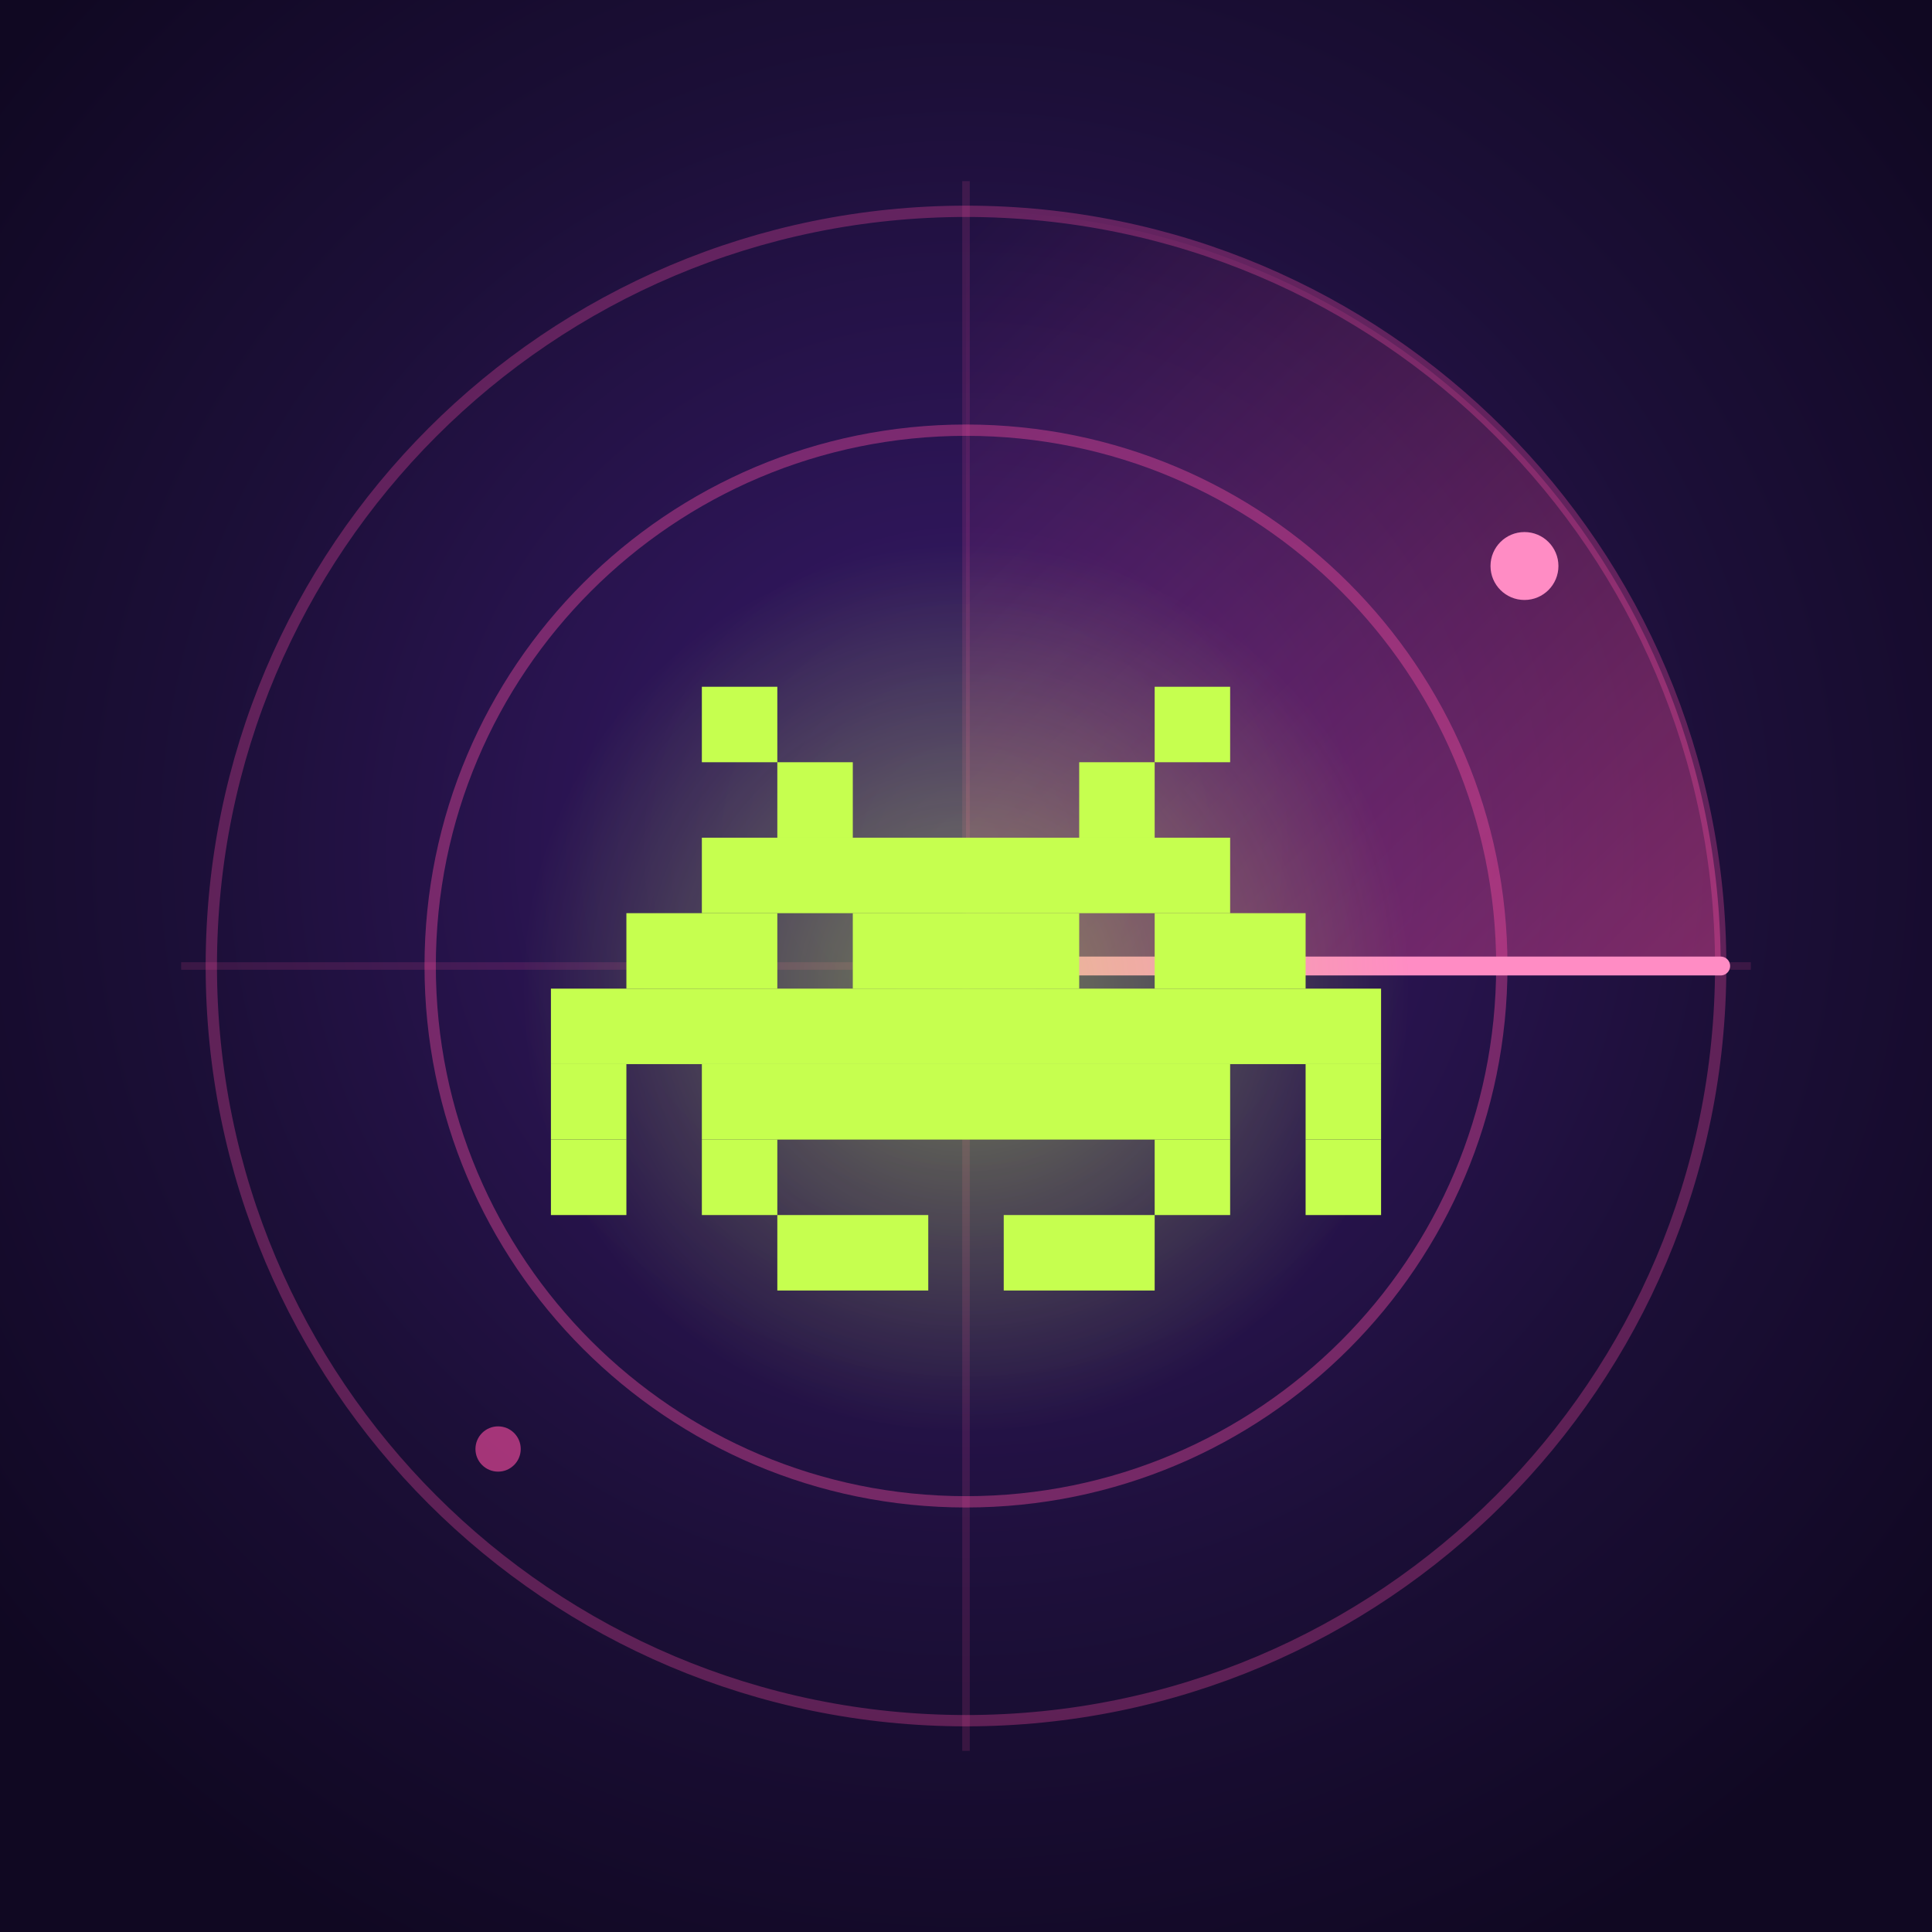
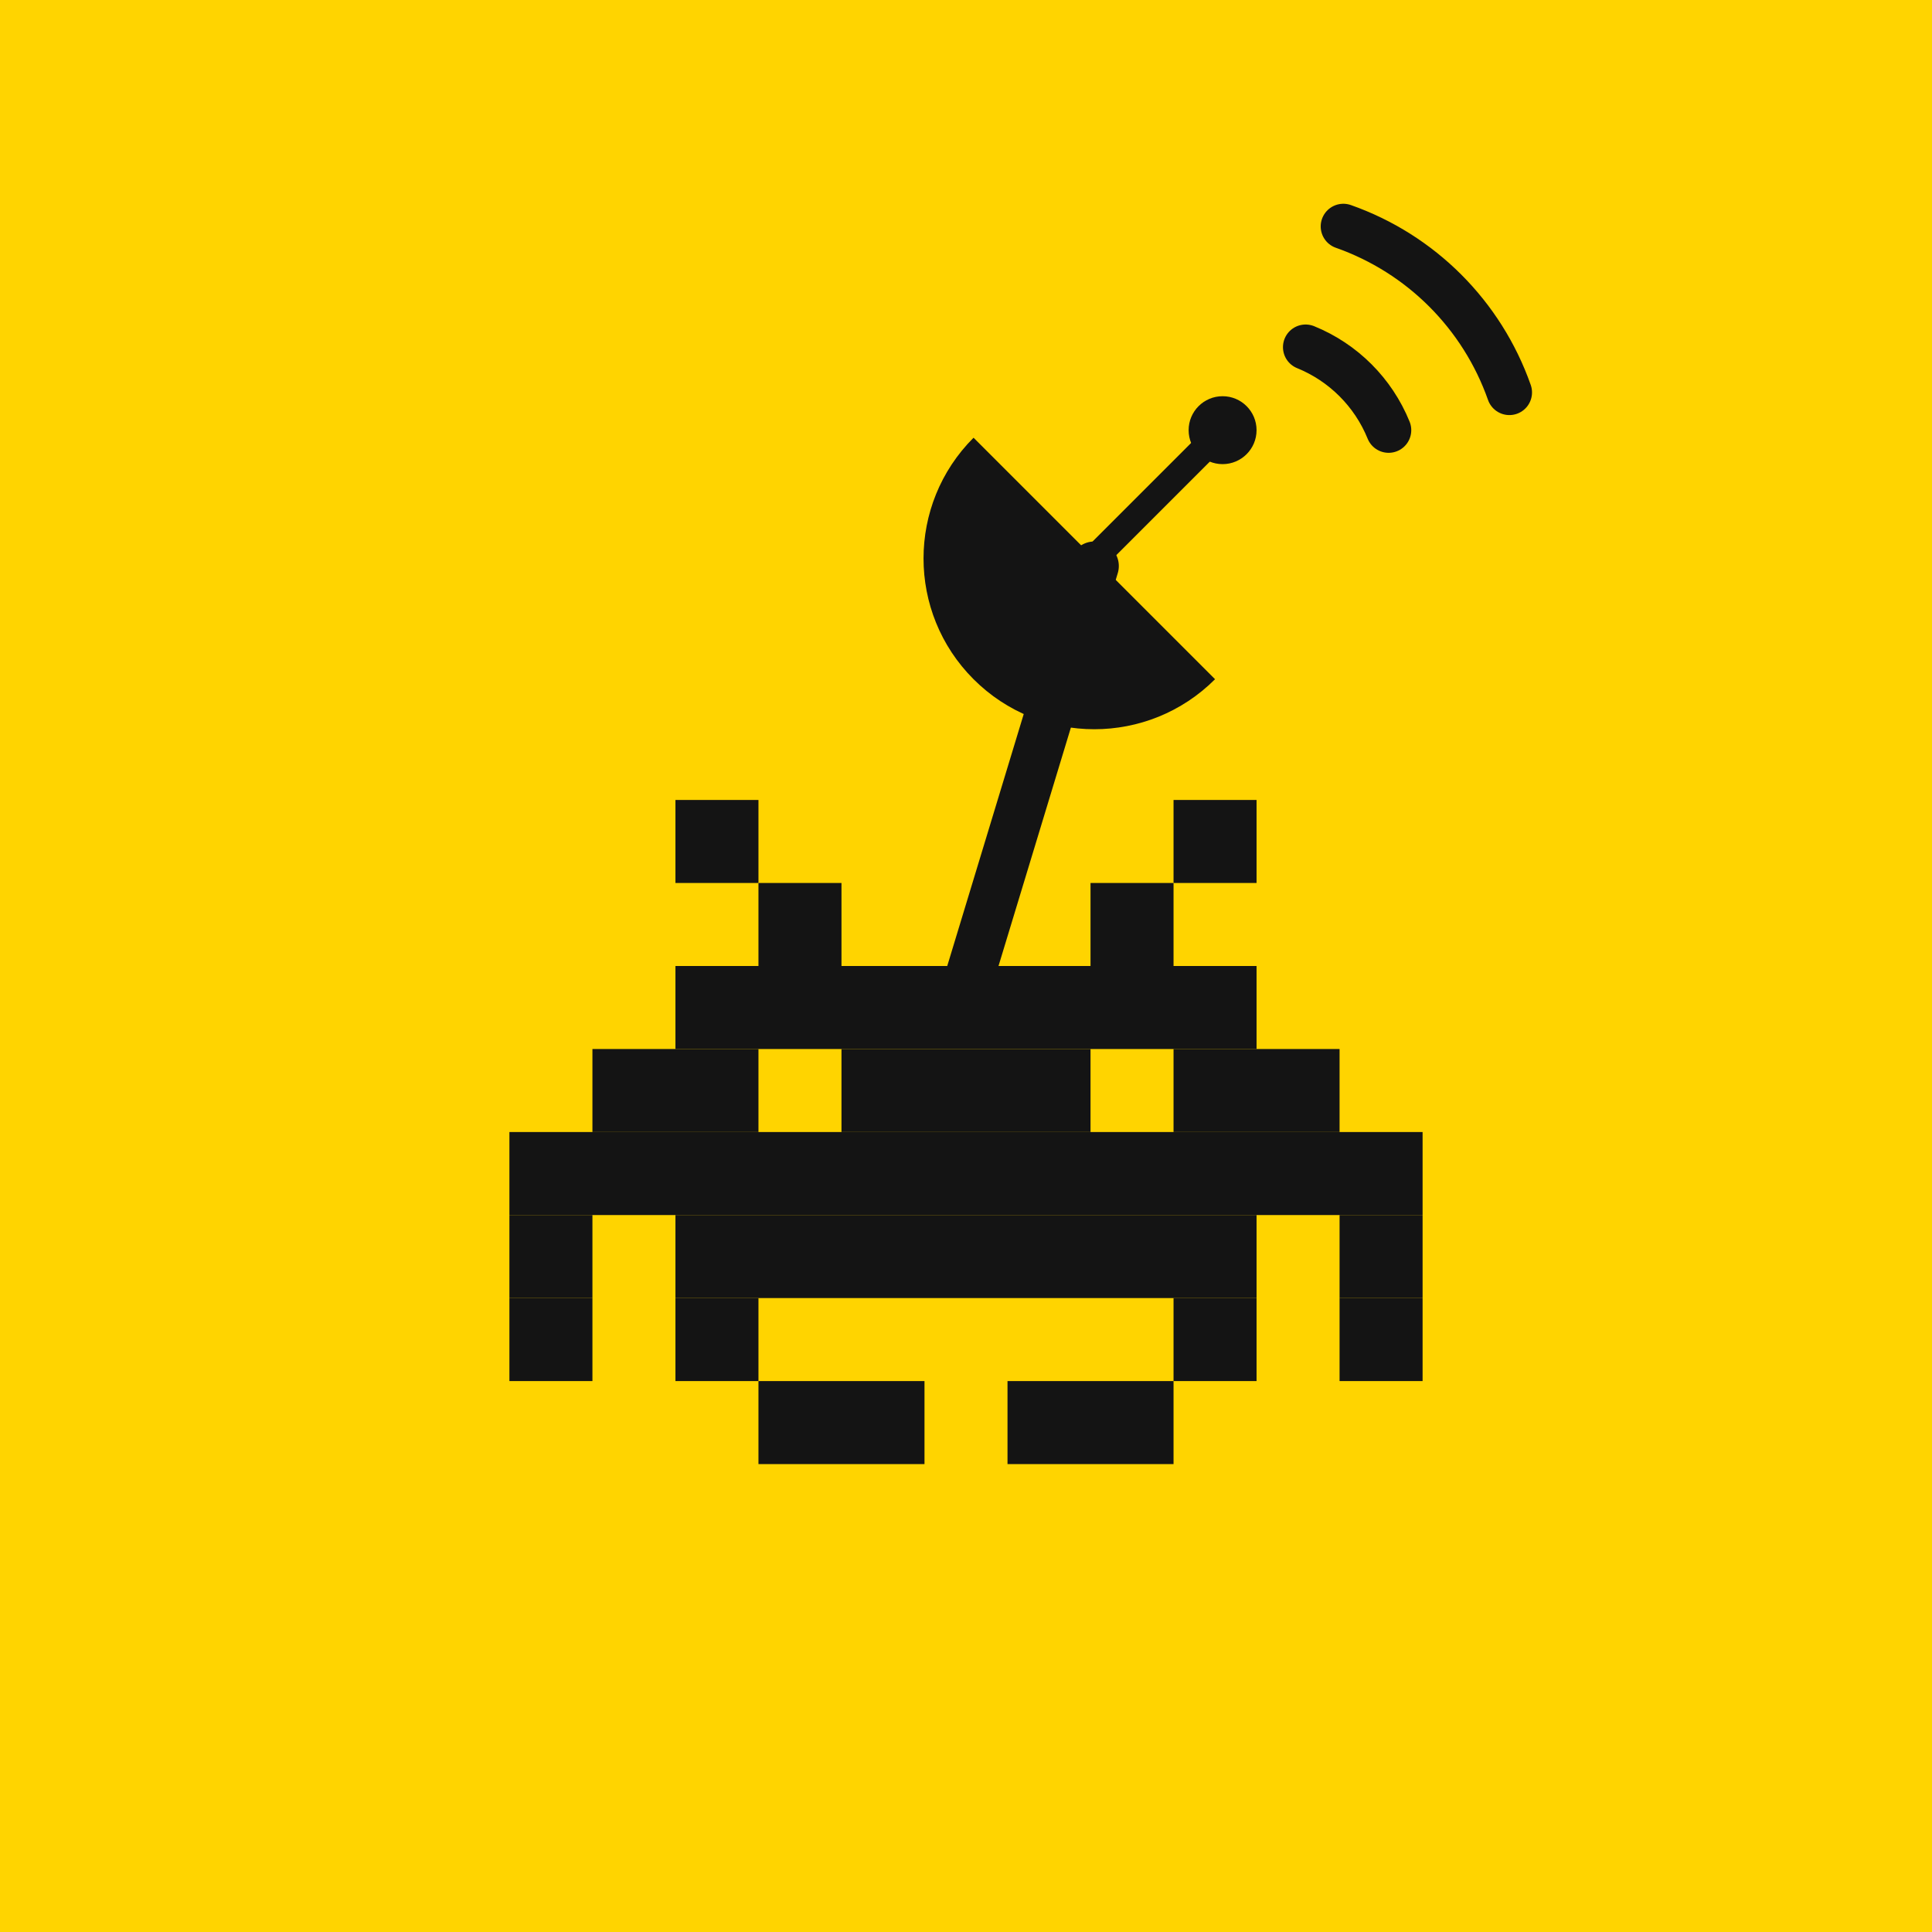
<svg xmlns="http://www.w3.org/2000/svg" viewBox="0 0 512 512">
-   <defs>
-     <radialGradient id="bg" cx="50%" cy="44%" r="64%">
-       <stop offset="0" stop-color="#3a1a6e" />
-       <stop offset="0.62" stop-color="#1c0f38" />
-       <stop offset="1" stop-color="#100822" />
-     </radialGradient>
-     <radialGradient id="halo" cx="50%" cy="50%" r="50%">
-       <stop offset="0" stop-color="#c6ff4f" stop-opacity="0.45" />
-       <stop offset="1" stop-color="#c6ff4f" stop-opacity="0" />
-     </radialGradient>
-     <linearGradient id="sweep" x1="256" y1="60" x2="452" y2="256" gradientUnits="userSpaceOnUse">
-       <stop offset="0" stop-color="#ff4fa3" stop-opacity="0" />
-       <stop offset="1" stop-color="#ff4fa3" stop-opacity="0.42" />
-     </linearGradient>
-   </defs>
-   <rect width="512" height="512" fill="url(#bg)" />
-   <g fill="none" stroke="#ff4fa3">
-     <circle cx="256" cy="256" r="200" stroke-opacity="0.3" stroke-width="3" />
-     <circle cx="256" cy="256" r="142" stroke-opacity="0.38" stroke-width="3" />
-     <path d="M256 48V464M48 256H464" stroke-opacity="0.14" stroke-width="2" />
+   <rect width="512" height="512" fill="#ffd400" />
+   <g fill="#141414">
+     <path d="M256 262 L290 150" stroke="#141414" stroke-width="13" stroke-linecap="round" />
+     <path d="M258 116 A44 44 0 0 0 322 180 Z" />
+     <path d="M290 148 L322 116" stroke="#141414" stroke-width="7" stroke-linecap="round" />
+     <circle cx="324" cy="114" r="9" />
+     <path d="M346 92 a40 40 0 0 1 22 22" fill="none" stroke="#141414" stroke-width="12" stroke-linecap="round" />
+     <path d="M356 60 a72 72 0 0 1 44 44" fill="none" stroke="#141414" stroke-width="12" stroke-linecap="round" />
+     <g transform="translate(135 212)">
+       <rect x="44" y="0" width="22" height="22" />
+       <rect x="176" y="0" width="22" height="22" />
+       <rect x="66" y="22" width="22" height="22" />
+       <rect x="154" y="22" width="22" height="22" />
+       <rect x="44" y="44" width="154" height="22" />
+       <rect x="22" y="66" width="44" height="22" />
+       <rect x="88" y="66" width="66" height="22" />
+       <rect x="176" y="66" width="44" height="22" />
+       <rect x="0" y="88" width="242" height="22" />
+       <rect x="0" y="110" width="22" height="22" />
+       <rect x="44" y="110" width="154" height="22" />
+       <rect x="220" y="110" width="22" height="22" />
+       <rect x="0" y="132" width="22" height="22" />
+       <rect x="44" y="132" width="22" height="22" />
+       <rect x="176" y="132" width="22" height="22" />
+       <rect x="220" y="132" width="22" height="22" />
+       <rect x="66" y="154" width="44" height="22" />
+       <rect x="132" y="154" width="44" height="22" />
+     </g>
  </g>
-   <path d="M256 256 L256 56 A200 200 0 0 1 456 256 Z" fill="url(#sweep)" />
-   <path d="M256 256 L456 256" stroke="#ff8cc4" stroke-width="5" stroke-linecap="round" />
-   <circle cx="256" cy="262" r="118" fill="url(#halo)" />
-   <g fill="#c6ff4f" transform="translate(146 182)">
-     <rect x="40" y="0" width="20" height="20" />
-     <rect x="160" y="0" width="20" height="20" />
-     <rect x="60" y="20" width="20" height="20" />
-     <rect x="140" y="20" width="20" height="20" />
-     <rect x="40" y="40" width="140" height="20" />
-     <rect x="20" y="60" width="40" height="20" />
-     <rect x="80" y="60" width="60" height="20" />
-     <rect x="160" y="60" width="40" height="20" />
-     <rect x="0" y="80" width="220" height="20" />
-     <rect x="0" y="100" width="20" height="20" />
-     <rect x="40" y="100" width="140" height="20" />
-     <rect x="200" y="100" width="20" height="20" />
-     <rect x="0" y="120" width="20" height="20" />
-     <rect x="40" y="120" width="20" height="20" />
-     <rect x="160" y="120" width="20" height="20" />
-     <rect x="200" y="120" width="20" height="20" />
-     <rect x="60" y="140" width="40" height="20" />
-     <rect x="120" y="140" width="40" height="20" />
-   </g>
-   <circle cx="404" cy="150" r="9" fill="#ff8cc4" />
-   <circle cx="132" cy="384" r="6" fill="#ff4fa3" fill-opacity="0.6" />
</svg>
